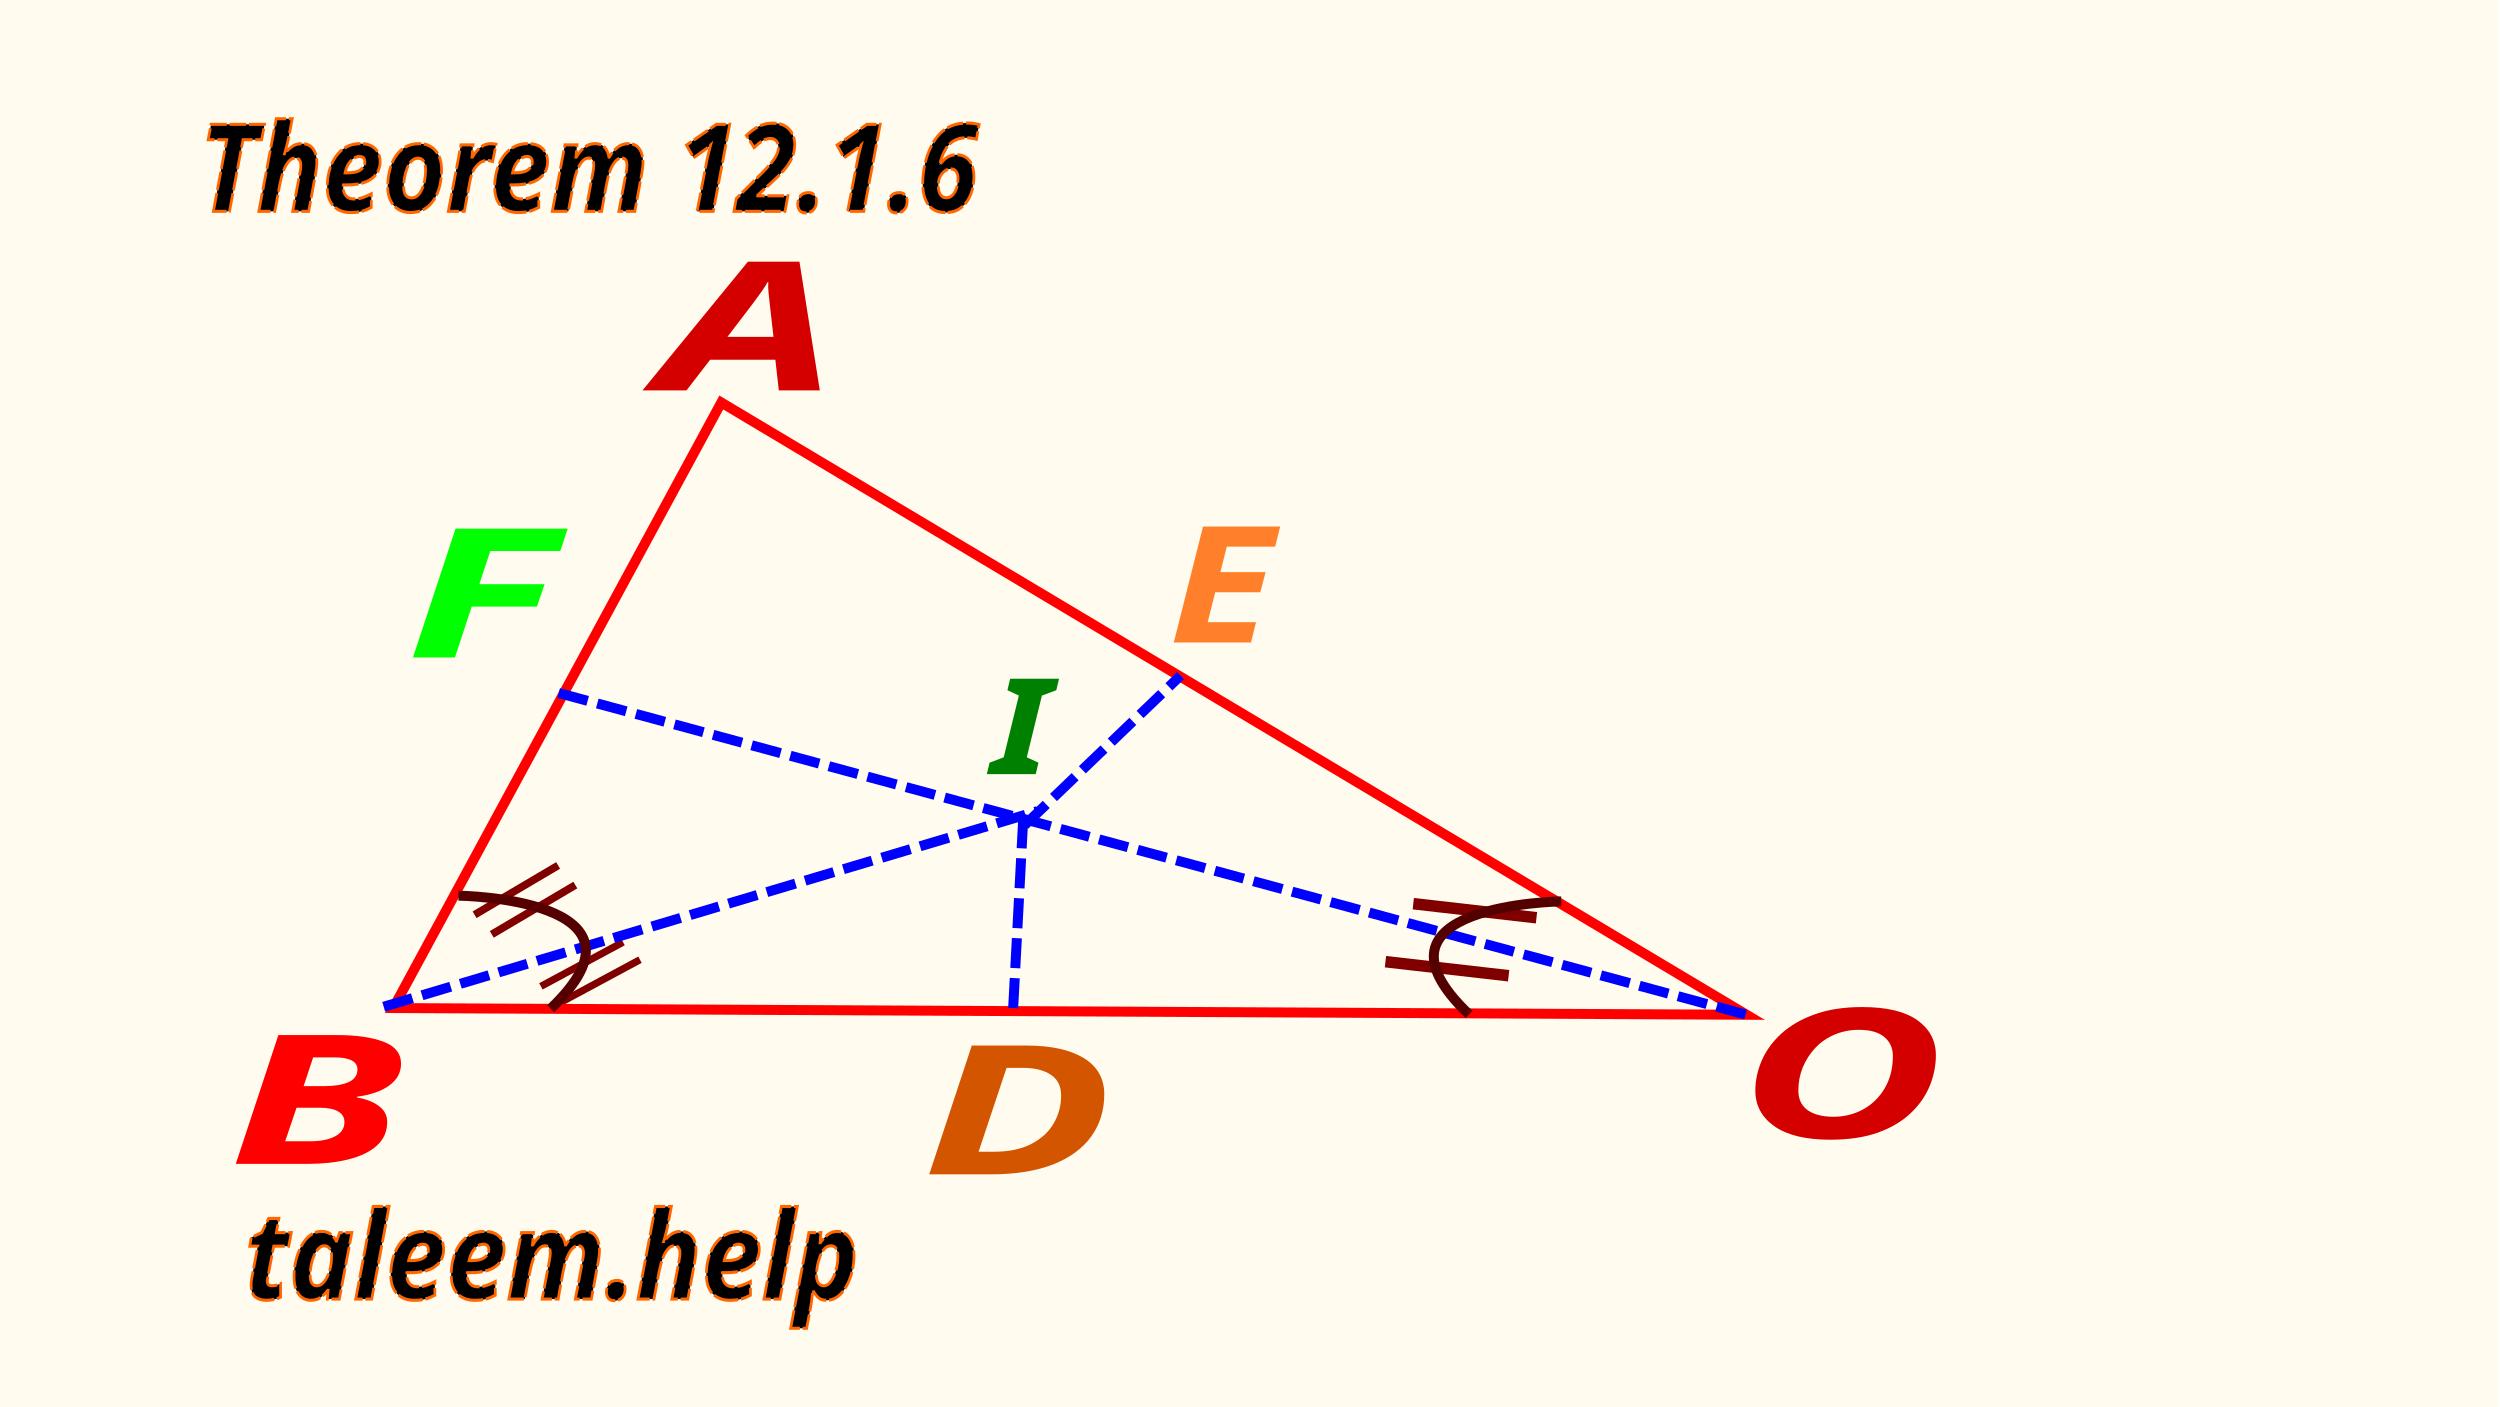
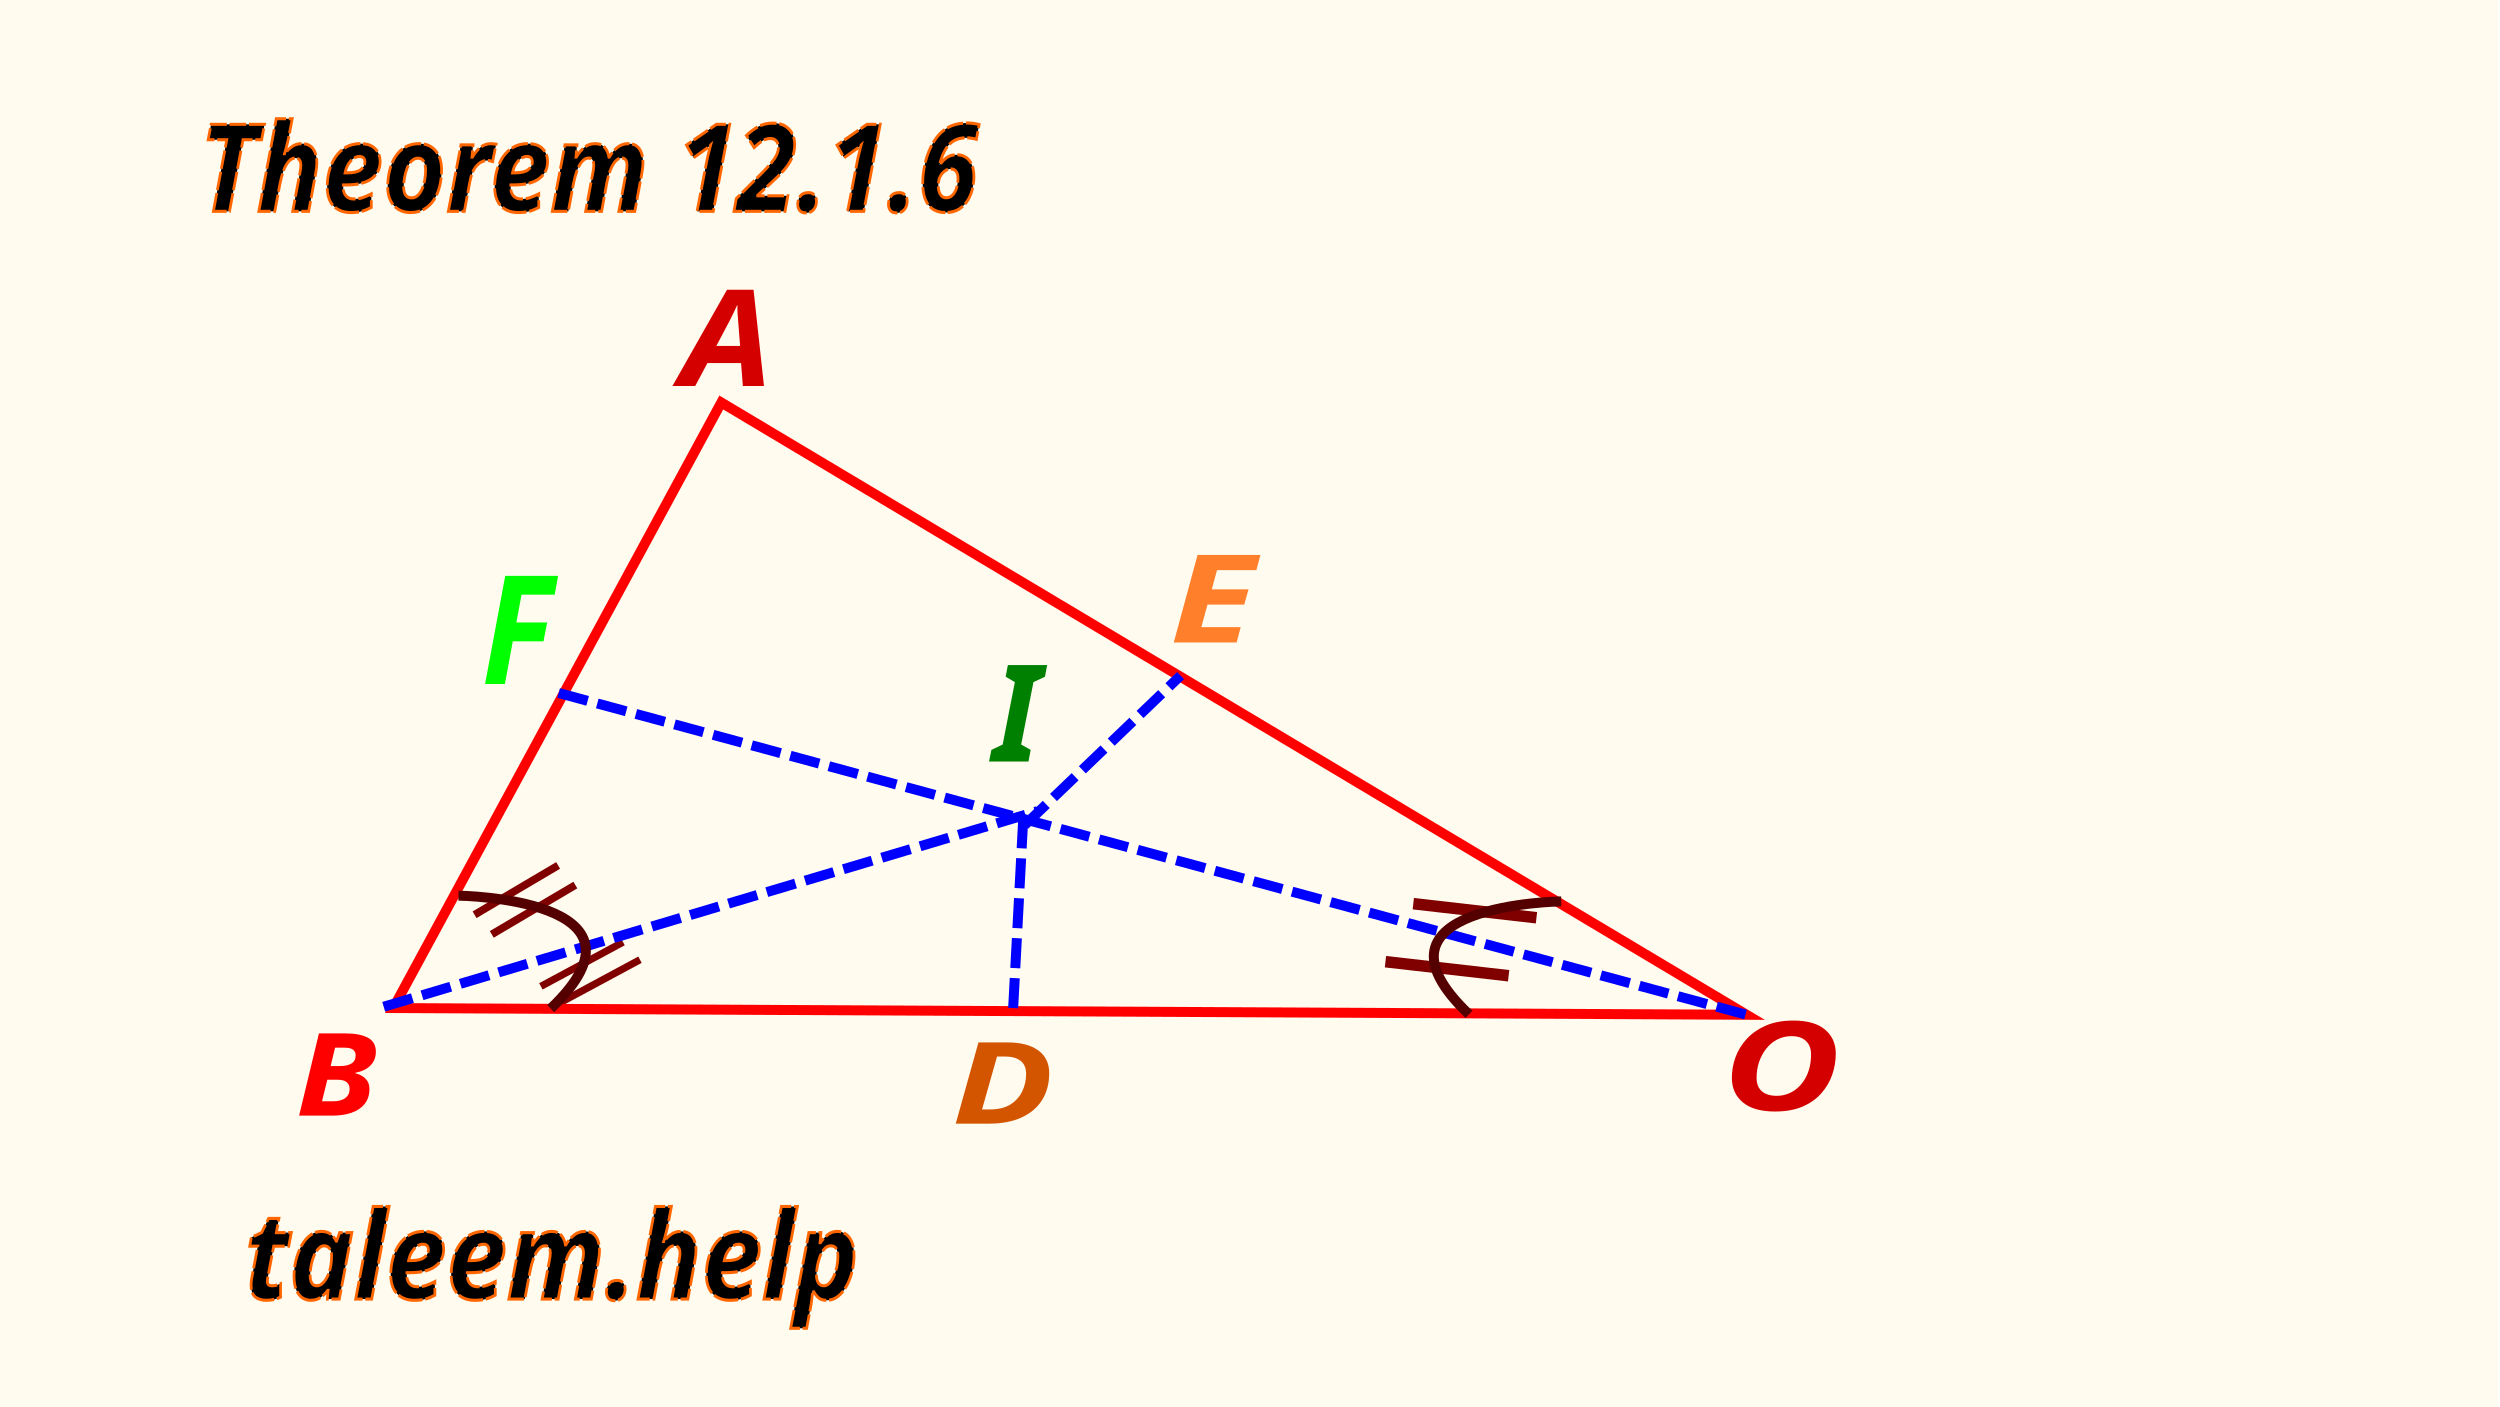
<svg xmlns="http://www.w3.org/2000/svg" width="1280" height="720" viewBox="0 0 338.667 190.5" version="1.1" id="svg5">
  <defs id="defs2" />
  <g id="layer2" style="display:inline">
    <text xml:space="preserve" style="font-size:33.37px;font-family:Carlito;-inkscape-font-specification:'Carlito, Normal';fill:#fff8d9;fill-opacity:1;stroke:none;stroke-width:5.515;stroke-miterlimit:8.9" x="70.237" y="-11.352" id="text1677" transform="matrix(1.024379,0.6574284,-0.4273823,0.7019146,0,0)">
      <tspan id="tspan1675" style="fill:#fff8d9;fill-opacity:1;stroke-width:5.515" x="70.237" y="-11.352">Taleem.Help</tspan>
    </text>
    <rect style="display:inline;fill:#fffcef;fill-opacity:1;stroke:none;stroke-width:4.62;stroke-miterlimit:8.9" id="rect1514" width="338.785" height="191.386" x="-0.325" y="-0.273" />
  </g>
  <g id="layer4">
    
    
    
    
    
    
    
    
    
    
  </g>
-   <text xml:space="preserve" style="font-style:italic;font-weight:bold;font-size:30.572px;font-family:sans-serif;-inkscape-font-specification:'sans-serif, Bold Italic';fill:#d40000;stroke:none;stroke-width:1.196;stroke-dasharray:none;stroke-opacity:1" x="71.389" y="66.172" id="text1405-56-20-3" transform="scale(1.251119,0.7992844)">
-     <tspan id="tspan1403-2-2-6" style="fill:#d40000;stroke:none;stroke-width:1.196;stroke-dasharray:none" x="71.389" y="66.172">A</tspan>
+   <text xml:space="preserve" style="font-style:italic;font-weight:bold;font-size:18.988px;font-family:sans-serif;-inkscape-font-specification:'sans-serif, Bold Italic';fill:#d40000;stroke:none;stroke-width:0.743;stroke-dasharray:none;stroke-opacity:1" x="88.711" y="54.391" id="text1405-56-20-3" transform="scale(1.040207,0.9613471)">
+     <tspan id="tspan1403-2-2-6" style="fill:#d40000;stroke:none;stroke-width:0.743;stroke-dasharray:none" x="88.711" y="54.391">A</tspan>
  </text>
-   <text xml:space="preserve" style="font-style:italic;font-weight:bold;font-size:19.481px;font-family:sans-serif;-inkscape-font-specification:'sans-serif, Bold Italic';fill:#008000;stroke:none;stroke-width:0.762;stroke-dasharray:none;stroke-opacity:1" x="124.813" y="112.833" id="text1405-56-20-3-4" transform="scale(1.07591,0.9294458)">
-     <tspan id="tspan1403-2-2-6-7" style="fill:#008000;stroke:none;stroke-width:0.762;stroke-dasharray:none" x="124.813" y="112.833">I</tspan>
+   <text xml:space="preserve" style="font-style:italic;font-weight:bold;font-size:17.567px;font-family:sans-serif;-inkscape-font-specification:'sans-serif, Bold Italic';fill:#008000;stroke:none;stroke-width:0.687;stroke-dasharray:none;stroke-opacity:1" x="140.116" y="99.012" id="text1405-56-20-3-4" transform="scale(0.9597602,1.041927)">
+     <tspan id="tspan1403-2-2-6-7" style="fill:#008000;stroke:none;stroke-width:0.687;stroke-dasharray:none" x="140.116" y="99.012">I</tspan>
  </text>
-   <text xml:space="preserve" style="font-style:italic;font-weight:bold;font-size:30.572px;font-family:sans-serif;-inkscape-font-specification:'sans-serif, Bold Italic';fill:#ff0000;stroke:none;stroke-width:1.196;stroke-dasharray:none;stroke-opacity:1" x="24.733" y="197.259" id="text1405-56-20-1" transform="scale(1.251119,0.7992844)">
-     <tspan id="tspan1403-2-2-0" style="fill:#ff0000;stroke:none;stroke-width:1.196;stroke-dasharray:none" x="24.733" y="197.259">B</tspan>
+   <text xml:space="preserve" style="font-style:italic;font-weight:bold;font-size:16.654px;font-family:sans-serif;-inkscape-font-specification:'sans-serif, Bold Italic';fill:#ff0000;stroke:none;stroke-width:0.651;stroke-dasharray:none;stroke-opacity:1" x="37.504" y="161.398" id="text1405-56-20-1" transform="scale(1.067948,0.9363747)">
+     <tspan id="tspan1403-2-2-0" style="fill:#ff0000;stroke:none;stroke-width:0.651;stroke-dasharray:none" x="37.504" y="161.398">B</tspan>
  </text>
-   <text xml:space="preserve" style="font-style:italic;font-weight:bold;font-size:30.572px;font-family:sans-serif;-inkscape-font-specification:'sans-serif, Bold Italic';fill:#d45500;stroke:none;stroke-width:1.196;stroke-dasharray:none;stroke-opacity:1" x="99.818" y="199.03" id="text1405-56-20-6" transform="scale(1.251119,0.7992844)">
-     <tspan id="tspan1403-2-2-3" style="fill:#d45500;stroke:none;stroke-width:1.196;stroke-dasharray:none" x="99.818" y="199.03">D</tspan>
+   <text xml:space="preserve" style="font-style:italic;font-weight:bold;font-size:17.751px;font-family:sans-serif;-inkscape-font-specification:'sans-serif, Bold Italic';fill:#d45500;stroke:none;stroke-width:0.694;stroke-dasharray:none;stroke-opacity:1" x="112.003" y="175.224" id="text1405-56-20-6" transform="scale(1.151141,0.868703)">
+     <tspan id="tspan1403-2-2-3" style="fill:#d45500;stroke:none;stroke-width:0.694;stroke-dasharray:none" x="112.003" y="175.224">D</tspan>
  </text>
-   <text xml:space="preserve" style="font-style:italic;font-weight:bold;font-size:30.572px;font-family:sans-serif;-inkscape-font-specification:'sans-serif, Bold Italic';fill:#00ff00;stroke:none;stroke-width:1.196;stroke-dasharray:none;stroke-opacity:1" x="43.919" y="111.427" id="text1405-56-20-2" transform="scale(1.251119,0.7992844)">
-     <tspan id="tspan1403-2-2-06" style="fill:#00ff00;stroke:none;stroke-width:1.196;stroke-dasharray:none" x="43.919" y="111.427">F</tspan>
+   <text xml:space="preserve" style="font-style:italic;font-weight:bold;font-size:19.227px;font-family:sans-serif;-inkscape-font-specification:'sans-serif, Bold Italic';fill:#00ff00;stroke:none;stroke-width:0.752;stroke-dasharray:none;stroke-opacity:1" x="69.581" y="86.881" id="text1405-56-20-2" transform="scale(0.9376837,1.066458)">
+     <tspan id="tspan1403-2-2-06" style="fill:#00ff00;stroke:none;stroke-width:0.752;stroke-dasharray:none" x="69.581" y="86.881">F</tspan>
  </text>
-   <text xml:space="preserve" style="font-style:italic;font-weight:bold;font-size:24.019px;font-family:sans-serif;-inkscape-font-specification:'sans-serif, Bold Italic';fill:#ff7f2a;stroke:none;stroke-width:0.939;stroke-dasharray:none;stroke-opacity:1" x="145.053" y="94.999" id="text1405-56-20-15" transform="scale(1.091517,0.9161563)">
-     <tspan id="tspan1403-2-2-5" style="fill:#ff7f2a;stroke:none;stroke-width:0.939;stroke-dasharray:none" x="145.053" y="94.999">E</tspan>
+   <text xml:space="preserve" style="font-style:italic;font-weight:bold;font-size:18.832px;font-family:sans-serif;-inkscape-font-specification:'sans-serif, Bold Italic';fill:#ff7f2a;stroke:none;stroke-width:0.737;stroke-dasharray:none;stroke-opacity:1" x="139.823" y="98.632" id="text1405-56-20-15" transform="scale(1.133255,0.8824136)">
+     <tspan id="tspan1403-2-2-5" style="fill:#ff7f2a;stroke:none;stroke-width:0.737;stroke-dasharray:none" x="139.823" y="98.632">E</tspan>
  </text>
-   <text xml:space="preserve" style="font-style:italic;font-weight:bold;font-size:30.572px;font-family:sans-serif;-inkscape-font-specification:'sans-serif, Bold Italic';fill:#d40000;stroke:none;stroke-width:1.196;stroke-dasharray:none;stroke-opacity:1" x="188.234" y="192.853" id="text1405-9" transform="scale(1.251119,0.7992844)">
-     <tspan id="tspan1403-1" style="fill:#d40000;stroke:none;stroke-width:1.196;stroke-dasharray:none" x="188.234" y="192.853">O</tspan>
+   <text xml:space="preserve" style="font-style:italic;font-weight:bold;font-size:19.215px;font-family:sans-serif;-inkscape-font-specification:'sans-serif, Bold Italic';fill:#d40000;stroke:none;stroke-width:0.752;stroke-dasharray:none;stroke-opacity:1" x="203.53" y="172.399" id="text1405-9" transform="scale(1.146183,0.8724607)">
+     <tspan id="tspan1403-1" style="fill:#d40000;stroke:none;stroke-width:0.752;stroke-dasharray:none" x="203.53" y="172.399">O</tspan>
  </text>
  <text xml:space="preserve" style="font-style:italic;font-variant:normal;font-weight:bold;font-stretch:normal;font-size:15.573px;font-family:sans-serif;-inkscape-font-specification:'sans-serif, Bold Italic';font-variant-ligatures:normal;font-variant-caps:normal;font-variant-numeric:normal;font-variant-east-asian:normal;fill:#000000;stroke:#ff6600;stroke-width:0.397;stroke-dasharray:2.385, 0.397;stroke-dashoffset:0;stroke-opacity:1" x="28.585" y="27.027" id="text3126" transform="scale(0.9441196,1.059188)">
    <tspan id="tspan3124" style="stroke-width:0.397" x="28.585" y="27.027">Theorem 12.1.6</tspan>
    <tspan style="stroke-width:0.397" x="28.585" y="46.493" id="tspan10756" />
    <tspan style="stroke-width:0.397" x="28.585" y="65.96" id="tspan3309" />
  </text>
  <text xml:space="preserve" style="font-style:italic;font-variant:normal;font-weight:bold;font-stretch:normal;font-size:15.573px;font-family:sans-serif;-inkscape-font-specification:'sans-serif, Bold Italic';font-variant-ligatures:normal;font-variant-caps:normal;font-variant-numeric:normal;font-variant-east-asian:normal;fill:#000000;stroke:#ff6600;stroke-width:0.397;stroke-dasharray:2.385, 0.397;stroke-dashoffset:0;stroke-opacity:1" x="35.117" y="166.147" id="text3126-9" transform="scale(0.9441196,1.059188)">
    <tspan id="tspan3124-2" style="stroke-width:0.397" x="35.117" y="166.147">taleem.help</tspan>
  </text>
  <g id="layer3" style="display:inline" />
  <path style="fill:none;stroke:#800000;stroke-width:1.042;stroke-dasharray:none;stroke-dashoffset:0;stroke-opacity:1" d="M 66.618,126.577 77.939,119.895" id="path9618-2-9" />
  <path style="fill:none;stroke:#800000;stroke-width:1.042;stroke-dasharray:none;stroke-dashoffset:0;stroke-opacity:1" d="m 64.286,123.92 11.322,-6.682" id="path9618-2-2-4" />
  <path style="fill:none;stroke:#800000;stroke-width:0.978;stroke-dasharray:none;stroke-dashoffset:0;stroke-opacity:1" d="m 75.563,136.001 11.131,-5.992" id="path9618-2-9-7" />
  <path style="fill:none;stroke:#800000;stroke-width:0.978;stroke-dasharray:none;stroke-dashoffset:0;stroke-opacity:1" d="m 73.27,133.618 11.131,-5.992" id="path9618-2-2-4-8" />
  <path style="fill:none;stroke:#800000;stroke-width:1.558;stroke-dasharray:none;stroke-dashoffset:0;stroke-opacity:1" d="m 187.683,130.276 16.687,1.906" id="path9618-2-8-4" />
  <path style="fill:none;stroke:#800000;stroke-width:1.558;stroke-dasharray:none;stroke-dashoffset:0;stroke-opacity:1" d="m 191.454,122.42 16.687,1.906" id="path9618-2-8-4-0" />
  <path style="fill:none;stroke:#ff0000;stroke-width:1.354;stroke-dasharray:none;stroke-dashoffset:0;stroke-opacity:1" d="M 53.271,136.56 97.711,54.526 236.605,137.466 Z" id="path13654" />
  <path style="fill:none;stroke:#0000ff;stroke-width:1.354;stroke-dasharray:4.063, 1.354;stroke-dashoffset:0;stroke-opacity:1" d="M 75.682,93.88 237.281,137.655" id="path13731" />
  <path style="fill:none;stroke:#0000ff;stroke-width:1.354;stroke-dasharray:4.063, 1.354;stroke-dashoffset:0;stroke-opacity:1" d="M 51.977,136.38 140.561,109.88" id="path13731-7" />
  <path style="fill:none;stroke:#0000ff;stroke-width:1.354;stroke-dasharray:4.063, 1.354;stroke-dashoffset:0;stroke-opacity:1" d="m 137.249,136.558 1.387,-26.049" id="path13731-7-3" />
  <path style="fill:none;stroke:#0000ff;stroke-width:1.354;stroke-dasharray:4.063, 1.354;stroke-dashoffset:0;stroke-opacity:1" d="M 138.801,111.783 159.926,91.521" id="path13731-7-3-6" />
  <path style="fill:none;stroke:#550000;stroke-width:1.354;stroke-dasharray:none;stroke-dashoffset:0;stroke-opacity:1" d="m 62.103,121.332 c 0,0 28.219,0.36 12.498,15.303" id="path14049" />
  <path style="fill:none;stroke:#550000;stroke-width:1.354;stroke-dasharray:none;stroke-dashoffset:0;stroke-opacity:1" d="m 211.495,122.111 c 0,0 -28.218,0.36 -12.498,15.303" id="path14049-1" />
</svg>
